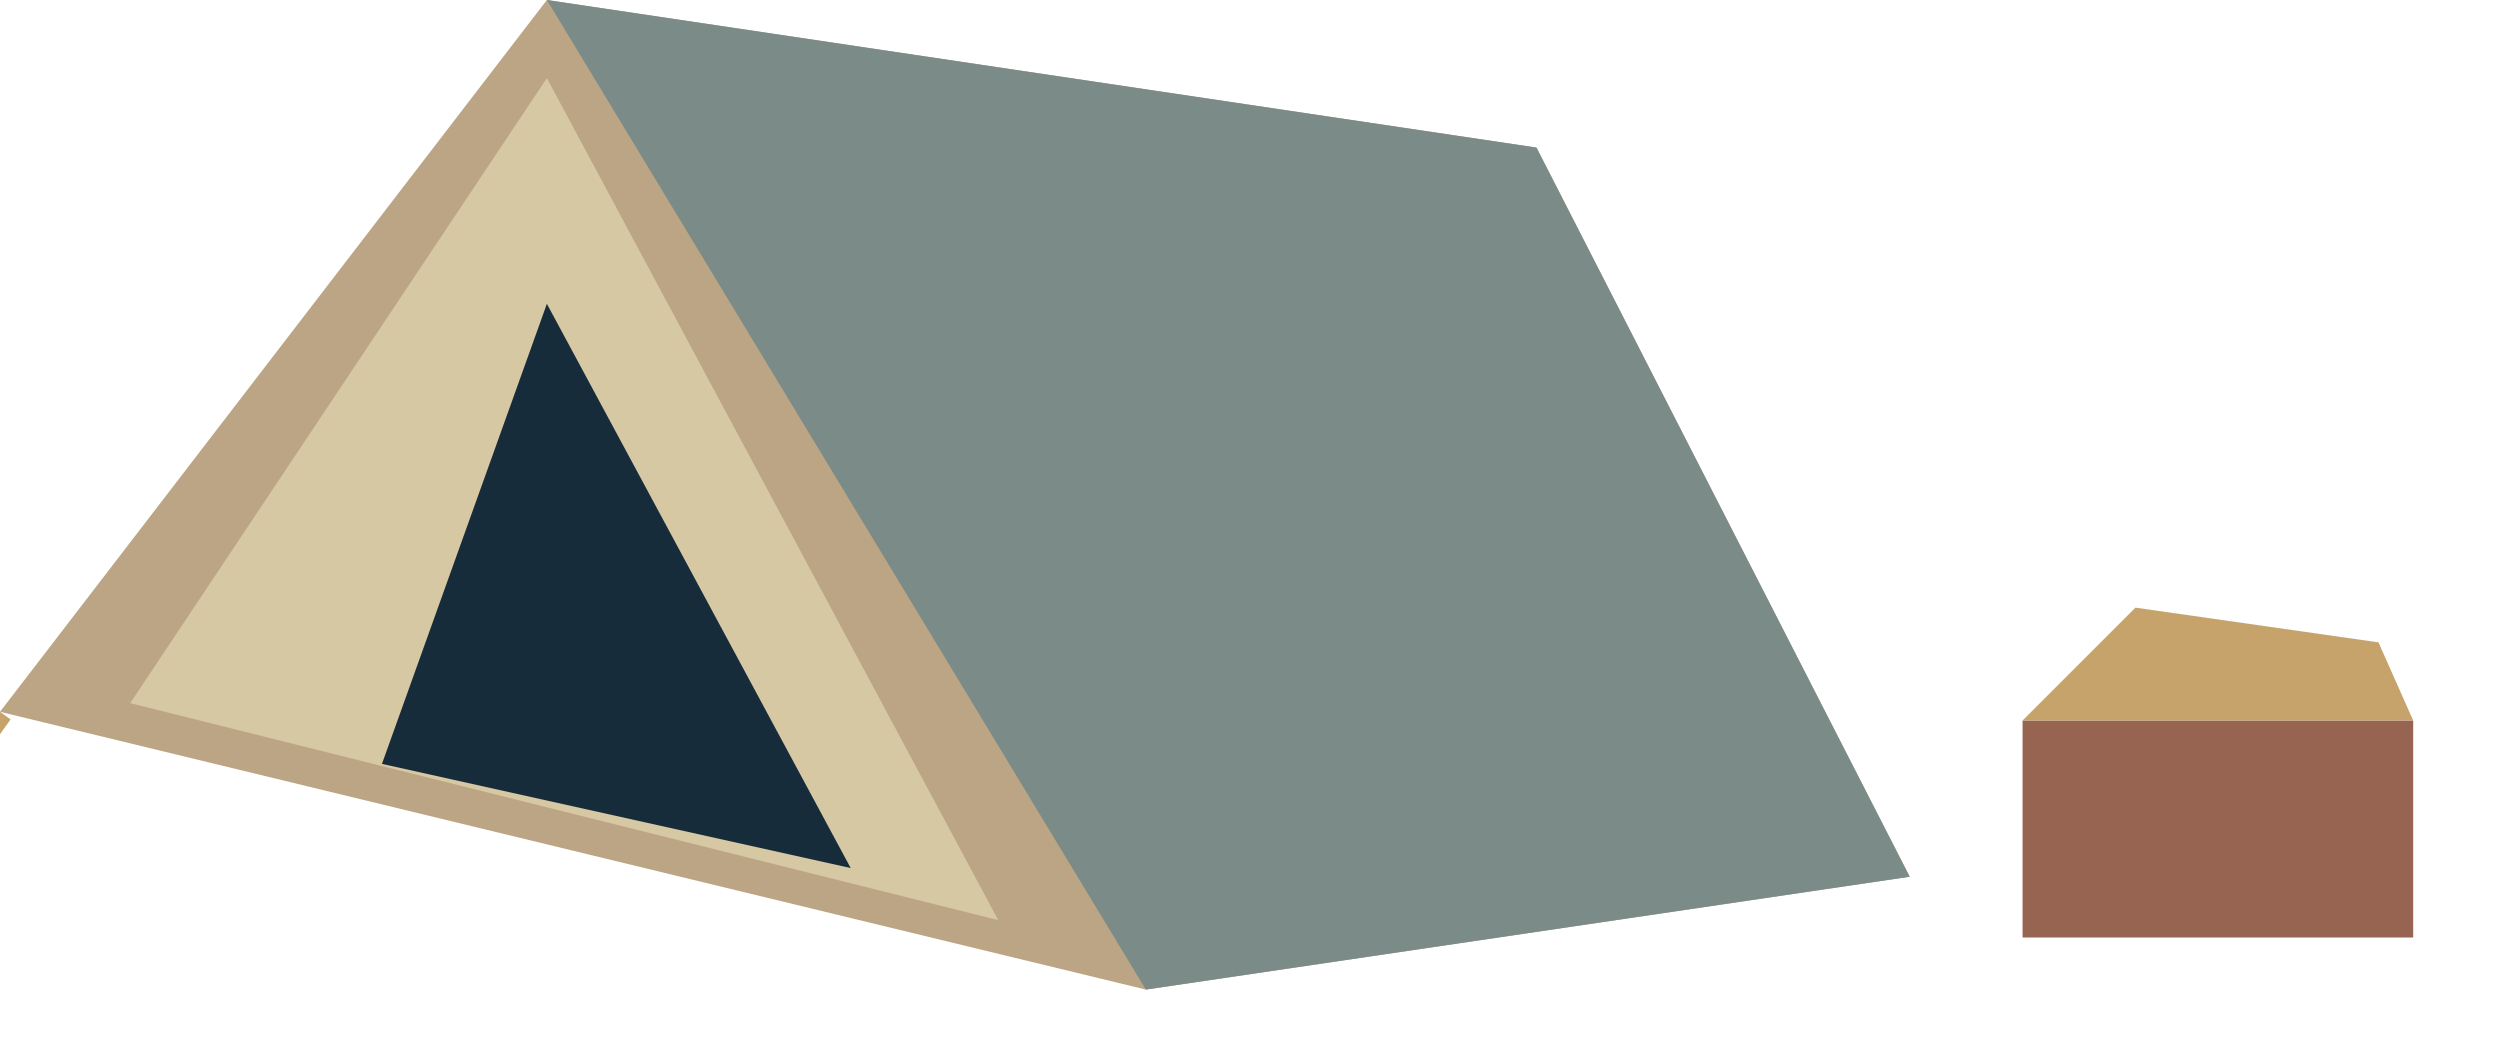
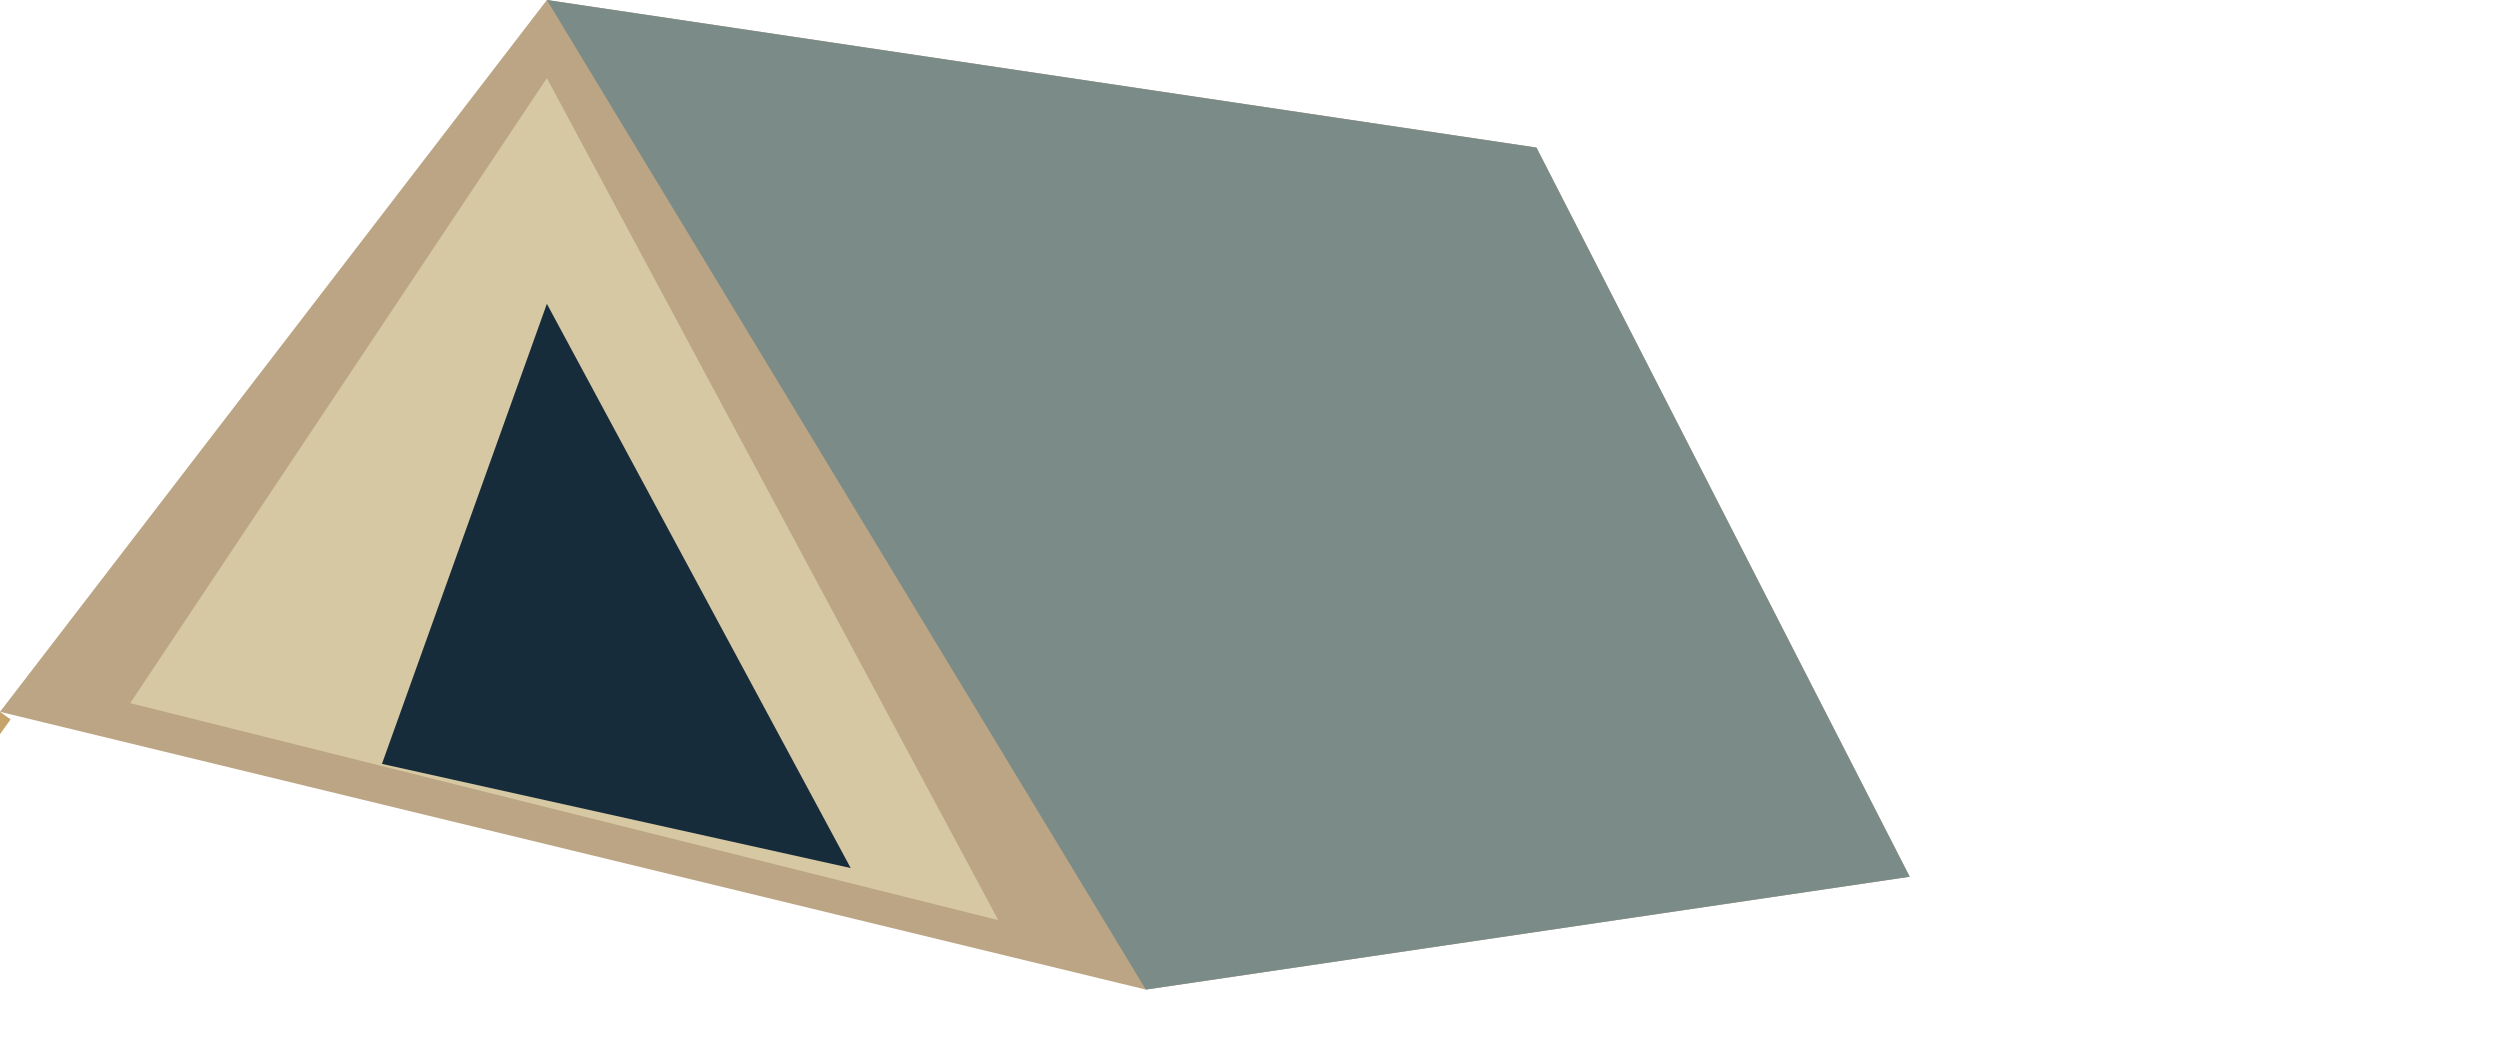
<svg xmlns="http://www.w3.org/2000/svg" width="288" height="120" viewBox="0 0 288 120">
  <polygon points="0,82 63,0 177,17 220,101 132,114" fill="#bca584" />
  <polygon points="63,0 132,114 220,101 177,17" fill="#7b8c88" />
  <polygon points="63,9 15,81 115,106" fill="#d6c8a2" />
  <polygon points="63,35 44,88 98,100" fill="#172c3b" />
  <polyline points="0,82 -20,110" fill="none" stroke="#c5a36b" stroke-width="3" />
-   <path d="M233 83h45v25h-45Z" fill="#966450" />
-   <polygon points="233,83 246,70 274,74 278,83" fill="#c5a36b" />
</svg>
